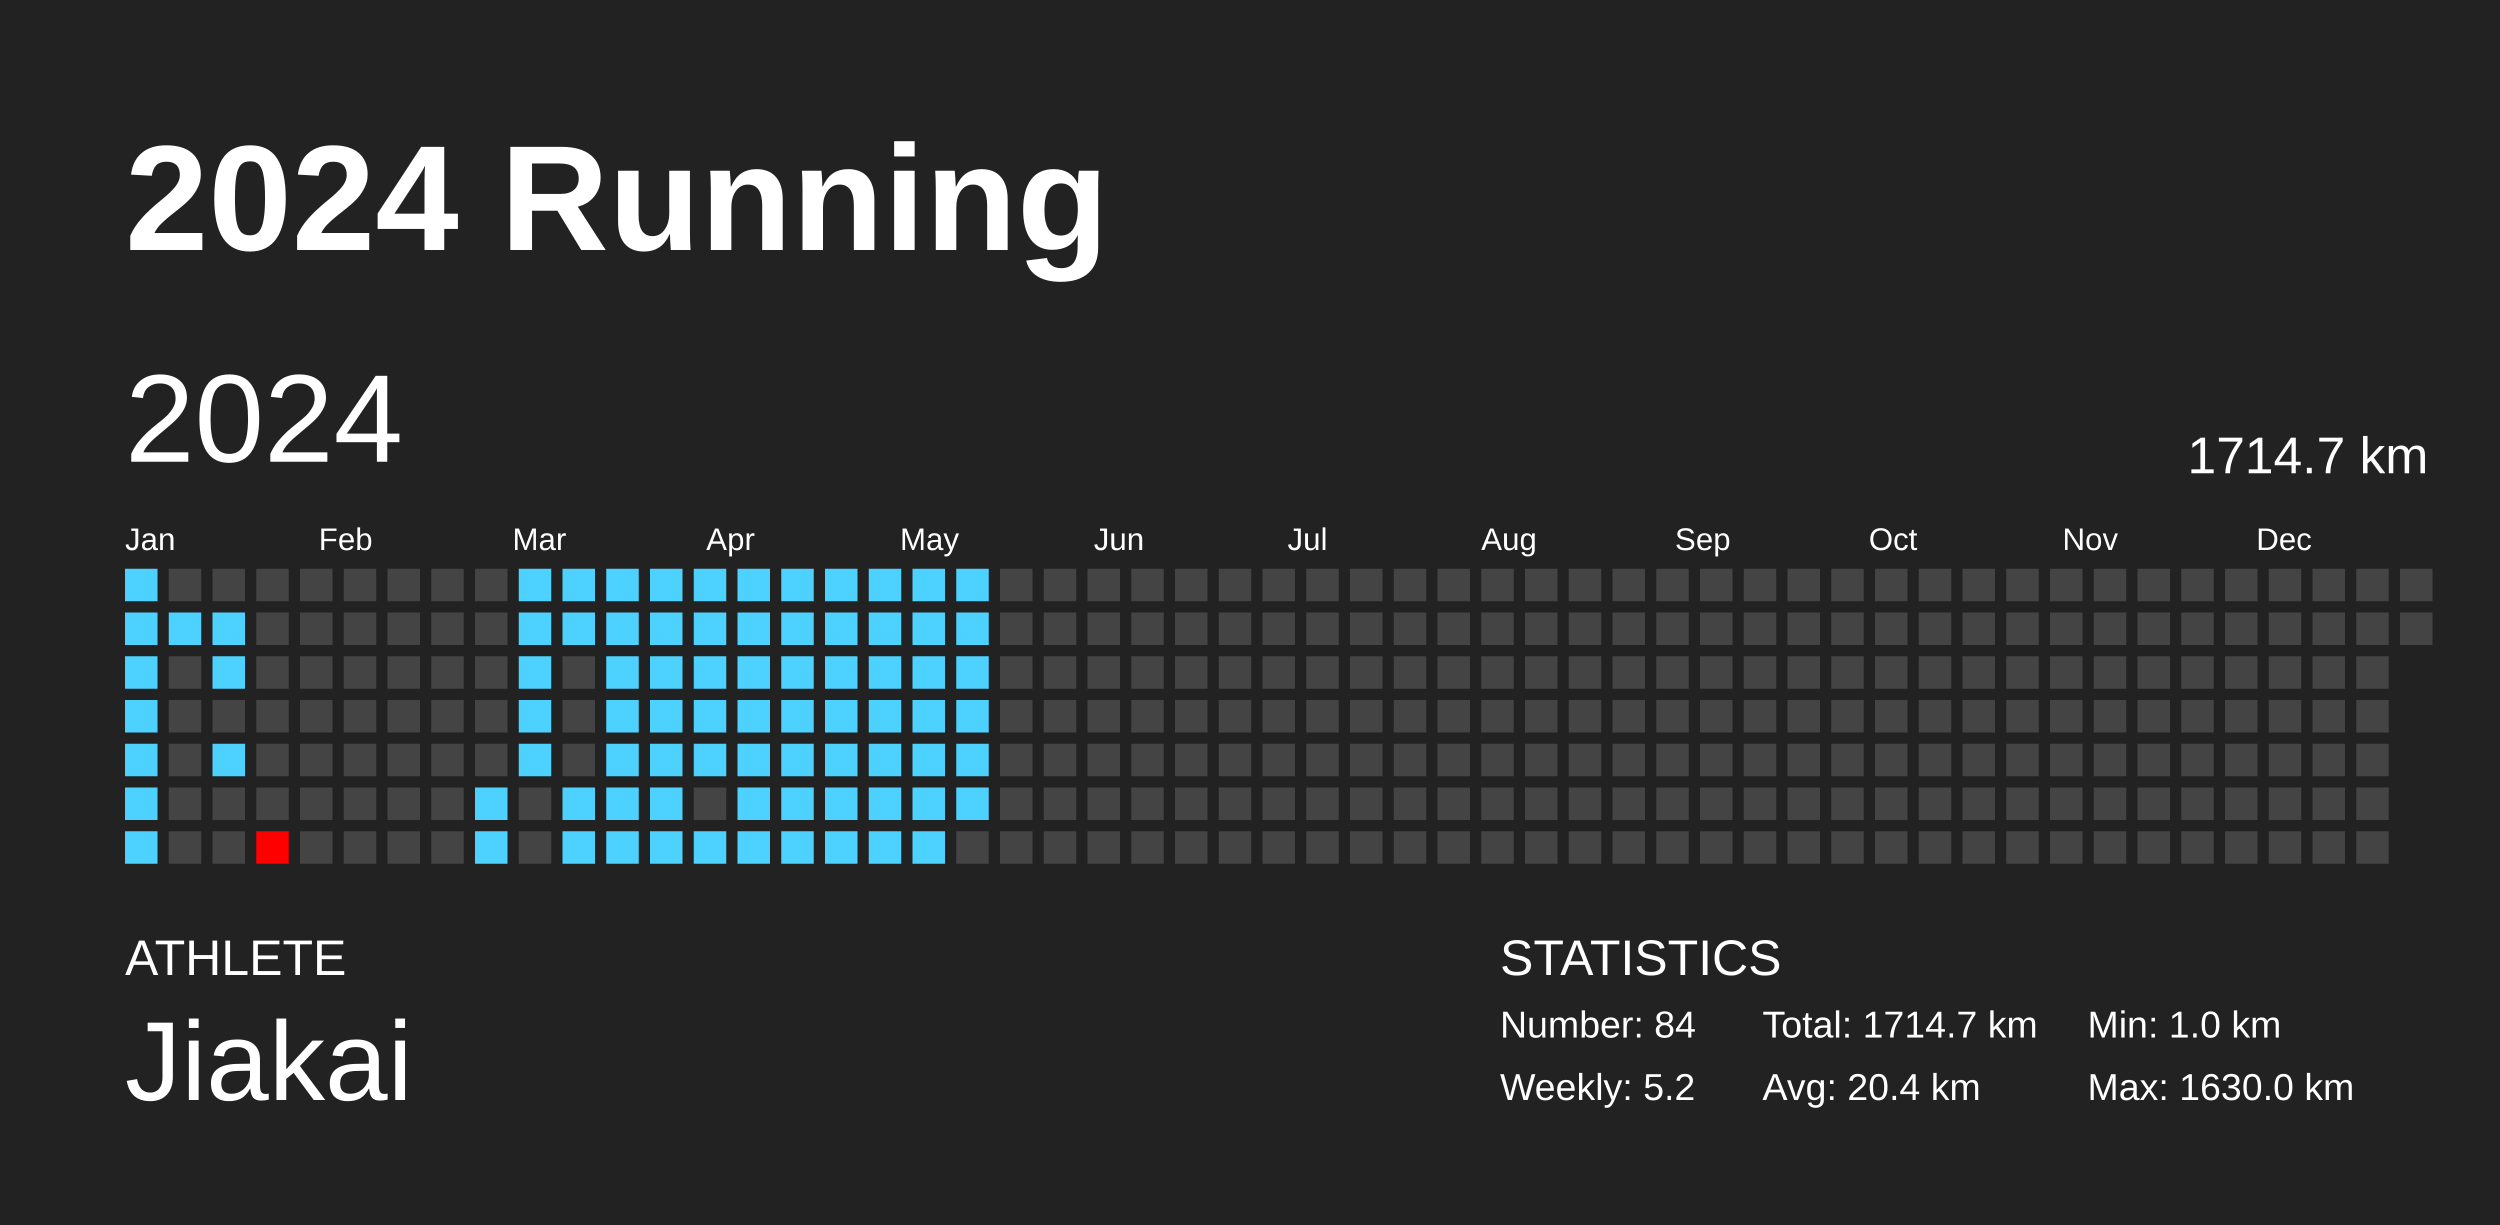
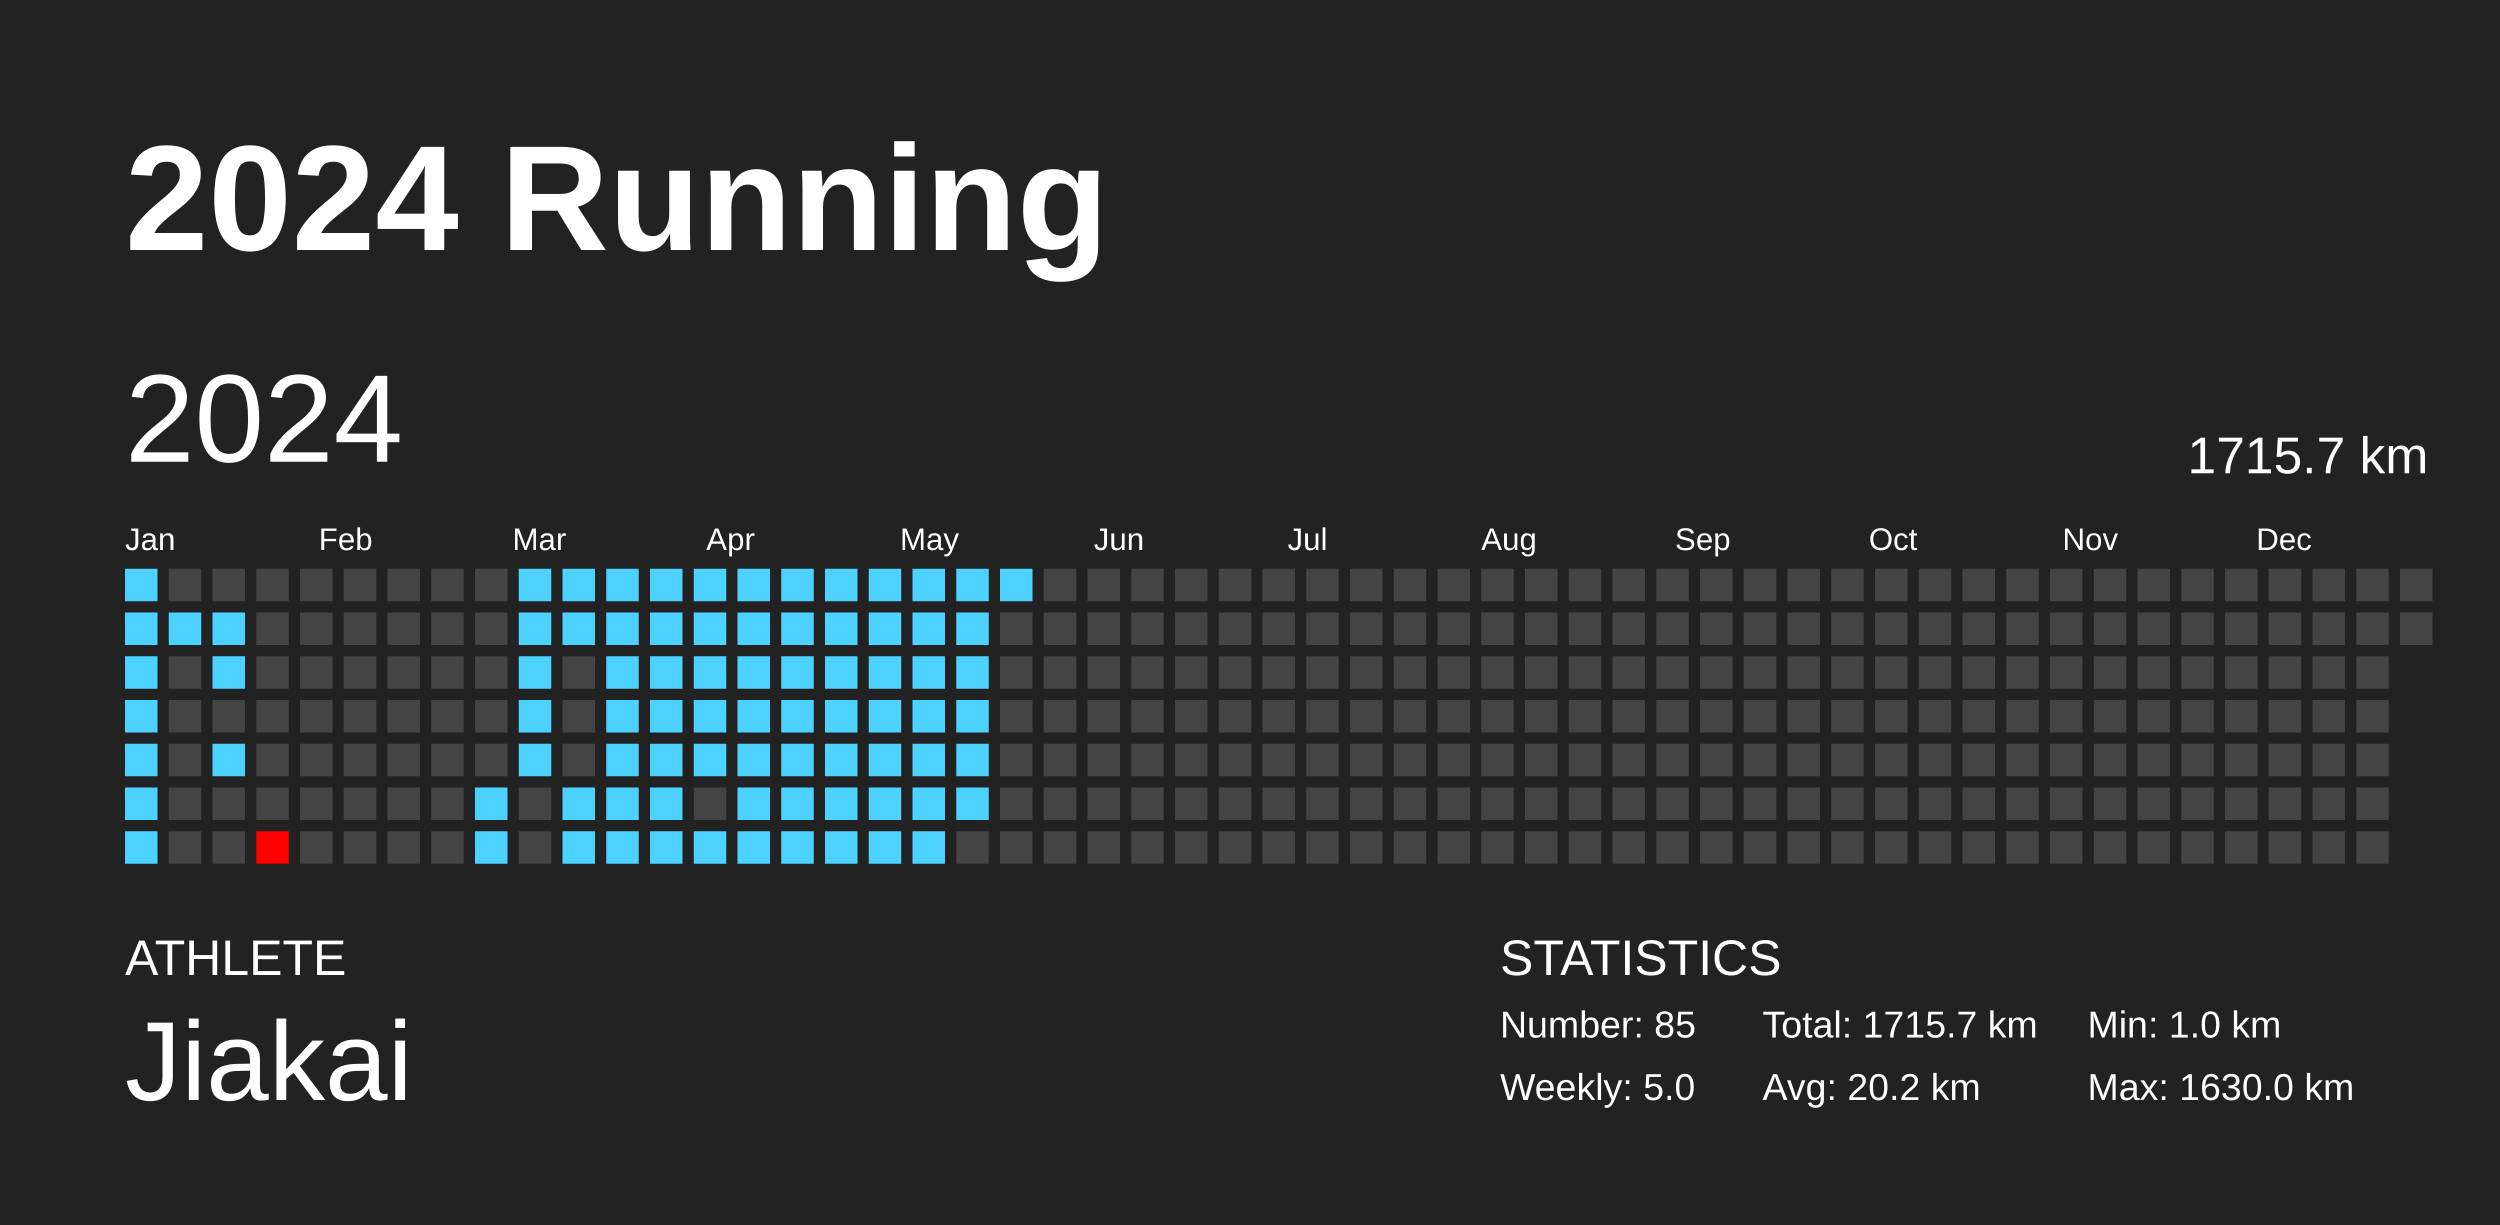
<svg xmlns="http://www.w3.org/2000/svg" baseProfile="full" height="98mm" version="1.1" viewBox="0,0,200,98" width="200mm">
  <defs />
  <rect fill="#222222" height="98" width="200" x="0" y="0" />
  <text fill="#FFFFFF" style="font-size:12px; font-family:Arial; font-weight:bold;" x="10" y="20">2024 Running</text>
  <text fill="#FFFFFF" style="font-size:4px; font-family:Arial" x="10" y="78">ATHLETE</text>
  <text fill="#FFFFFF" style="font-size:9px; font-family:Arial" x="10" y="88">Jiakai</text>
  <text fill="#FFFFFF" style="font-size:4px; font-family:Arial" x="120" y="78">STATISTICS</text>
-   <text fill="#FFFFFF" style="font-size:3px; font-family:Arial" x="120" y="83">Number: 84</text>
-   <text fill="#FFFFFF" style="font-size:3px; font-family:Arial" x="120" y="88">Weekly: 5.2</text>
-   <text fill="#FFFFFF" style="font-size:3px; font-family:Arial" x="141" y="83">Total: 1714.7 km</text>
-   <text fill="#FFFFFF" style="font-size:3px; font-family:Arial" x="141" y="88">Avg: 20.4 km</text>
+   <text fill="#FFFFFF" style="font-size:3px; font-family:Arial" x="120" y="83">Number: 85</text>
+   <text fill="#FFFFFF" style="font-size:3px; font-family:Arial" x="120" y="88">Weekly: 5.0</text>
+   <text fill="#FFFFFF" style="font-size:3px; font-family:Arial" x="141" y="83">Total: 1715.7 km</text>
+   <text fill="#FFFFFF" style="font-size:3px; font-family:Arial" x="141" y="88">Avg: 20.2 km</text>
  <text fill="#FFFFFF" style="font-size:3px; font-family:Arial" x="167" y="83">Min: 1.0 km</text>
  <text fill="#FFFFFF" style="font-size:3px; font-family:Arial" x="167" y="88">Max: 1630.0 km</text>
  <text dominant-baseline="hanging" fill="#FFFFFF" style="font-size:10.0px; font-family:Arial;" x="10" y="30">2024</text>
-   <text dominant-baseline="hanging" fill="#FFFFFF" style="font-size:4.125px; font-family:Arial;" x="175" y="35">1714.7 km</text>
+   <text dominant-baseline="hanging" fill="#FFFFFF" style="font-size:4.125px; font-family:Arial;" x="175" y="35">1715.7 km</text>
  <text fill="#FFFFFF" style="font-size:2.5px; font-family:Arial" x="10.0" y="44">Jan</text>
  <text fill="#FFFFFF" style="font-size:2.5px; font-family:Arial" x="25.5" y="44">Feb</text>
  <text fill="#FFFFFF" style="font-size:2.5px; font-family:Arial" x="41.0" y="44">Mar</text>
  <text fill="#FFFFFF" style="font-size:2.5px; font-family:Arial" x="56.5" y="44">Apr</text>
  <text fill="#FFFFFF" style="font-size:2.5px; font-family:Arial" x="72.0" y="44">May</text>
  <text fill="#FFFFFF" style="font-size:2.5px; font-family:Arial" x="87.5" y="44">Jun</text>
  <text fill="#FFFFFF" style="font-size:2.5px; font-family:Arial" x="103.0" y="44">Jul</text>
  <text fill="#FFFFFF" style="font-size:2.5px; font-family:Arial" x="118.5" y="44">Aug</text>
  <text fill="#FFFFFF" style="font-size:2.5px; font-family:Arial" x="134.0" y="44">Sep</text>
  <text fill="#FFFFFF" style="font-size:2.5px; font-family:Arial" x="149.5" y="44">Oct</text>
  <text fill="#FFFFFF" style="font-size:2.5px; font-family:Arial" x="165.0" y="44">Nov</text>
  <text fill="#FFFFFF" style="font-size:2.5px; font-family:Arial" x="180.5" y="44">Dec</text>
  <rect fill="#4dd2ff" height="2.6" width="2.6" x="10.0" y="45.5" />
  <rect fill="#4dd2ff" height="2.6" width="2.6" x="10.0" y="49.0" />
  <rect fill="#4dd2ff" height="2.6" width="2.6" x="10.0" y="52.5" />
  <rect fill="#4dd2ff" height="2.6" width="2.6" x="10.0" y="56.0" />
  <rect fill="#4dd2ff" height="2.6" width="2.6" x="10.0" y="59.5" />
  <rect fill="#4dd2ff" height="2.6" width="2.6" x="10.0" y="63.0" />
  <rect fill="#4dd2ff" height="2.6" width="2.6" x="10.0" y="66.5" />
  <rect fill="#444444" height="2.6" width="2.6" x="13.5" y="45.5" />
  <rect fill="#4dd2ff" height="2.6" width="2.6" x="13.5" y="49.0" />
  <rect fill="#444444" height="2.6" width="2.6" x="13.5" y="52.5" />
  <rect fill="#444444" height="2.6" width="2.6" x="13.5" y="56.0" />
  <rect fill="#444444" height="2.6" width="2.6" x="13.5" y="59.5" />
  <rect fill="#444444" height="2.6" width="2.6" x="13.5" y="63.0" />
  <rect fill="#444444" height="2.6" width="2.6" x="13.5" y="66.5" />
  <rect fill="#444444" height="2.6" width="2.6" x="17.0" y="45.5" />
  <rect fill="#4dd2ff" height="2.6" width="2.6" x="17.0" y="49.0" />
  <rect fill="#4dd2ff" height="2.6" width="2.6" x="17.0" y="52.5" />
  <rect fill="#444444" height="2.6" width="2.6" x="17.0" y="56.0" />
  <rect fill="#4dd2ff" height="2.6" width="2.6" x="17.0" y="59.5" />
  <rect fill="#444444" height="2.6" width="2.6" x="17.0" y="63.0" />
  <rect fill="#444444" height="2.6" width="2.6" x="17.0" y="66.5" />
  <rect fill="#444444" height="2.6" width="2.6" x="20.5" y="45.5" />
  <rect fill="#444444" height="2.6" width="2.6" x="20.5" y="49.0" />
  <rect fill="#444444" height="2.6" width="2.6" x="20.5" y="52.5" />
  <rect fill="#444444" height="2.6" width="2.6" x="20.5" y="56.0" />
  <rect fill="#444444" height="2.6" width="2.6" x="20.5" y="59.5" />
  <rect fill="#444444" height="2.6" width="2.6" x="20.5" y="63.0" />
  <rect fill="red" height="2.6" width="2.6" x="20.5" y="66.5" />
  <rect fill="#444444" height="2.6" width="2.6" x="24.0" y="45.5" />
  <rect fill="#444444" height="2.6" width="2.6" x="24.0" y="49.0" />
  <rect fill="#444444" height="2.6" width="2.6" x="24.0" y="52.5" />
  <rect fill="#444444" height="2.6" width="2.6" x="24.0" y="56.0" />
  <rect fill="#444444" height="2.6" width="2.6" x="24.0" y="59.5" />
  <rect fill="#444444" height="2.6" width="2.6" x="24.0" y="63.0" />
  <rect fill="#444444" height="2.6" width="2.6" x="24.0" y="66.5" />
  <rect fill="#444444" height="2.6" width="2.6" x="27.5" y="45.5" />
  <rect fill="#444444" height="2.6" width="2.6" x="27.5" y="49.0" />
  <rect fill="#444444" height="2.6" width="2.6" x="27.5" y="52.5" />
  <rect fill="#444444" height="2.6" width="2.6" x="27.5" y="56.0" />
  <rect fill="#444444" height="2.6" width="2.6" x="27.5" y="59.5" />
  <rect fill="#444444" height="2.6" width="2.6" x="27.5" y="63.0" />
  <rect fill="#444444" height="2.6" width="2.6" x="27.5" y="66.5" />
  <rect fill="#444444" height="2.6" width="2.6" x="31.0" y="45.5" />
  <rect fill="#444444" height="2.6" width="2.6" x="31.0" y="49.0" />
  <rect fill="#444444" height="2.6" width="2.6" x="31.0" y="52.5" />
  <rect fill="#444444" height="2.6" width="2.6" x="31.0" y="56.0" />
  <rect fill="#444444" height="2.6" width="2.6" x="31.0" y="59.5" />
  <rect fill="#444444" height="2.6" width="2.6" x="31.0" y="63.0" />
  <rect fill="#444444" height="2.6" width="2.6" x="31.0" y="66.5" />
  <rect fill="#444444" height="2.6" width="2.6" x="34.5" y="45.5" />
  <rect fill="#444444" height="2.6" width="2.6" x="34.5" y="49.0" />
  <rect fill="#444444" height="2.6" width="2.6" x="34.5" y="52.5" />
  <rect fill="#444444" height="2.6" width="2.6" x="34.5" y="56.0" />
  <rect fill="#444444" height="2.6" width="2.6" x="34.5" y="59.5" />
  <rect fill="#444444" height="2.6" width="2.6" x="34.5" y="63.0" />
  <rect fill="#444444" height="2.6" width="2.6" x="34.5" y="66.5" />
  <rect fill="#444444" height="2.6" width="2.6" x="38.0" y="45.5" />
  <rect fill="#444444" height="2.6" width="2.6" x="38.0" y="49.0" />
  <rect fill="#444444" height="2.6" width="2.6" x="38.0" y="52.5" />
  <rect fill="#444444" height="2.6" width="2.6" x="38.0" y="56.0" />
  <rect fill="#444444" height="2.6" width="2.6" x="38.0" y="59.5" />
  <rect fill="#4dd2ff" height="2.6" width="2.6" x="38.0" y="63.0" />
  <rect fill="#4dd2ff" height="2.6" width="2.6" x="38.0" y="66.5" />
  <rect fill="#4dd2ff" height="2.6" width="2.6" x="41.5" y="45.5" />
  <rect fill="#4dd2ff" height="2.6" width="2.6" x="41.5" y="49.0" />
  <rect fill="#4dd2ff" height="2.6" width="2.6" x="41.5" y="52.5" />
  <rect fill="#4dd2ff" height="2.6" width="2.6" x="41.5" y="56.0" />
  <rect fill="#4dd2ff" height="2.6" width="2.6" x="41.5" y="59.5" />
  <rect fill="#444444" height="2.6" width="2.6" x="41.5" y="63.0" />
  <rect fill="#444444" height="2.6" width="2.6" x="41.5" y="66.5" />
  <rect fill="#4dd2ff" height="2.6" width="2.6" x="45.0" y="45.5" />
  <rect fill="#4dd2ff" height="2.6" width="2.6" x="45.0" y="49.0" />
  <rect fill="#444444" height="2.6" width="2.6" x="45.0" y="52.5" />
  <rect fill="#444444" height="2.6" width="2.6" x="45.0" y="56.0" />
  <rect fill="#444444" height="2.6" width="2.6" x="45.0" y="59.5" />
  <rect fill="#4dd2ff" height="2.6" width="2.6" x="45.0" y="63.0" />
  <rect fill="#4dd2ff" height="2.6" width="2.6" x="45.0" y="66.5" />
  <rect fill="#4dd2ff" height="2.6" width="2.6" x="48.5" y="45.5" />
  <rect fill="#4dd2ff" height="2.6" width="2.6" x="48.5" y="49.0" />
  <rect fill="#4dd2ff" height="2.6" width="2.6" x="48.5" y="52.5" />
  <rect fill="#4dd2ff" height="2.6" width="2.6" x="48.5" y="56.0" />
  <rect fill="#4dd2ff" height="2.6" width="2.6" x="48.5" y="59.5" />
  <rect fill="#4dd2ff" height="2.6" width="2.6" x="48.5" y="63.0" />
  <rect fill="#4dd2ff" height="2.6" width="2.6" x="48.5" y="66.5" />
  <rect fill="#4dd2ff" height="2.6" width="2.6" x="52.0" y="45.5" />
  <rect fill="#4dd2ff" height="2.6" width="2.6" x="52.0" y="49.0" />
  <rect fill="#4dd2ff" height="2.6" width="2.6" x="52.0" y="52.5" />
  <rect fill="#4dd2ff" height="2.6" width="2.6" x="52.0" y="56.0" />
  <rect fill="#4dd2ff" height="2.6" width="2.6" x="52.0" y="59.5" />
  <rect fill="#4dd2ff" height="2.6" width="2.6" x="52.0" y="63.0" />
  <rect fill="#4dd2ff" height="2.6" width="2.6" x="52.0" y="66.5" />
  <rect fill="#4dd2ff" height="2.6" width="2.6" x="55.5" y="45.5" />
  <rect fill="#4dd2ff" height="2.6" width="2.6" x="55.5" y="49.0" />
  <rect fill="#4dd2ff" height="2.6" width="2.6" x="55.5" y="52.5" />
  <rect fill="#4dd2ff" height="2.6" width="2.6" x="55.5" y="56.0" />
  <rect fill="#4dd2ff" height="2.6" width="2.6" x="55.5" y="59.5" />
  <rect fill="#444444" height="2.6" width="2.6" x="55.5" y="63.0" />
  <rect fill="#4dd2ff" height="2.6" width="2.6" x="55.5" y="66.5" />
  <rect fill="#4dd2ff" height="2.6" width="2.6" x="59.0" y="45.5" />
  <rect fill="#4dd2ff" height="2.6" width="2.6" x="59.0" y="49.0" />
  <rect fill="#4dd2ff" height="2.6" width="2.6" x="59.0" y="52.5" />
  <rect fill="#4dd2ff" height="2.6" width="2.6" x="59.0" y="56.0" />
  <rect fill="#4dd2ff" height="2.6" width="2.6" x="59.0" y="59.5" />
  <rect fill="#4dd2ff" height="2.6" width="2.6" x="59.0" y="63.0" />
  <rect fill="#4dd2ff" height="2.6" width="2.6" x="59.0" y="66.5" />
  <rect fill="#4dd2ff" height="2.6" width="2.6" x="62.5" y="45.5" />
  <rect fill="#4dd2ff" height="2.6" width="2.6" x="62.5" y="49.0" />
  <rect fill="#4dd2ff" height="2.6" width="2.6" x="62.5" y="52.5" />
  <rect fill="#4dd2ff" height="2.6" width="2.6" x="62.5" y="56.0" />
  <rect fill="#4dd2ff" height="2.6" width="2.6" x="62.5" y="59.5" />
  <rect fill="#4dd2ff" height="2.6" width="2.6" x="62.5" y="63.0" />
  <rect fill="#4dd2ff" height="2.6" width="2.6" x="62.5" y="66.5" />
  <rect fill="#4dd2ff" height="2.6" width="2.6" x="66.0" y="45.5" />
  <rect fill="#4dd2ff" height="2.6" width="2.6" x="66.0" y="49.0" />
  <rect fill="#4dd2ff" height="2.6" width="2.6" x="66.0" y="52.5" />
  <rect fill="#4dd2ff" height="2.6" width="2.6" x="66.0" y="56.0" />
  <rect fill="#4dd2ff" height="2.6" width="2.6" x="66.0" y="59.5" />
  <rect fill="#4dd2ff" height="2.6" width="2.6" x="66.0" y="63.0" />
  <rect fill="#4dd2ff" height="2.6" width="2.6" x="66.0" y="66.5" />
  <rect fill="#4dd2ff" height="2.6" width="2.6" x="69.5" y="45.5" />
  <rect fill="#4dd2ff" height="2.6" width="2.6" x="69.5" y="49.0" />
  <rect fill="#4dd2ff" height="2.6" width="2.6" x="69.5" y="52.5" />
  <rect fill="#4dd2ff" height="2.6" width="2.6" x="69.5" y="56.0" />
  <rect fill="#4dd2ff" height="2.6" width="2.6" x="69.5" y="59.5" />
  <rect fill="#4dd2ff" height="2.6" width="2.6" x="69.5" y="63.0" />
  <rect fill="#4dd2ff" height="2.6" width="2.6" x="69.5" y="66.5" />
  <rect fill="#4dd2ff" height="2.6" width="2.6" x="73.0" y="45.5" />
  <rect fill="#4dd2ff" height="2.6" width="2.6" x="73.0" y="49.0" />
  <rect fill="#4dd2ff" height="2.6" width="2.6" x="73.0" y="52.5" />
  <rect fill="#4dd2ff" height="2.6" width="2.6" x="73.0" y="56.0" />
  <rect fill="#4dd2ff" height="2.6" width="2.6" x="73.0" y="59.5" />
  <rect fill="#4dd2ff" height="2.6" width="2.6" x="73.0" y="63.0" />
  <rect fill="#4dd2ff" height="2.6" width="2.6" x="73.0" y="66.5" />
  <rect fill="#4dd2ff" height="2.6" width="2.6" x="76.5" y="45.5" />
  <rect fill="#4dd2ff" height="2.6" width="2.6" x="76.5" y="49.0" />
  <rect fill="#4dd2ff" height="2.6" width="2.6" x="76.5" y="52.5" />
  <rect fill="#4dd2ff" height="2.6" width="2.6" x="76.5" y="56.0" />
  <rect fill="#4dd2ff" height="2.6" width="2.6" x="76.5" y="59.5" />
  <rect fill="#4dd2ff" height="2.6" width="2.6" x="76.5" y="63.0" />
  <rect fill="#444444" height="2.6" width="2.6" x="76.5" y="66.5" />
-   <rect fill="#444444" height="2.6" width="2.6" x="80.0" y="45.5" />
+   <rect fill="#4dd2ff" height="2.6" width="2.6" x="80.0" y="45.5" />
  <rect fill="#444444" height="2.6" width="2.6" x="80.0" y="49.0" />
  <rect fill="#444444" height="2.6" width="2.6" x="80.0" y="52.5" />
  <rect fill="#444444" height="2.6" width="2.6" x="80.0" y="56.0" />
  <rect fill="#444444" height="2.6" width="2.6" x="80.0" y="59.5" />
  <rect fill="#444444" height="2.6" width="2.6" x="80.0" y="63.0" />
  <rect fill="#444444" height="2.6" width="2.6" x="80.0" y="66.5" />
  <rect fill="#444444" height="2.6" width="2.6" x="83.5" y="45.5" />
  <rect fill="#444444" height="2.6" width="2.6" x="83.5" y="49.0" />
  <rect fill="#444444" height="2.6" width="2.6" x="83.5" y="52.5" />
  <rect fill="#444444" height="2.6" width="2.6" x="83.5" y="56.0" />
  <rect fill="#444444" height="2.6" width="2.6" x="83.5" y="59.5" />
  <rect fill="#444444" height="2.6" width="2.6" x="83.5" y="63.0" />
  <rect fill="#444444" height="2.6" width="2.6" x="83.5" y="66.5" />
  <rect fill="#444444" height="2.6" width="2.6" x="87.0" y="45.5" />
  <rect fill="#444444" height="2.6" width="2.6" x="87.0" y="49.0" />
  <rect fill="#444444" height="2.6" width="2.6" x="87.0" y="52.5" />
  <rect fill="#444444" height="2.6" width="2.6" x="87.0" y="56.0" />
  <rect fill="#444444" height="2.6" width="2.6" x="87.0" y="59.5" />
  <rect fill="#444444" height="2.6" width="2.6" x="87.0" y="63.0" />
  <rect fill="#444444" height="2.6" width="2.6" x="87.0" y="66.5" />
  <rect fill="#444444" height="2.6" width="2.6" x="90.5" y="45.5" />
  <rect fill="#444444" height="2.6" width="2.6" x="90.5" y="49.0" />
  <rect fill="#444444" height="2.6" width="2.6" x="90.5" y="52.5" />
  <rect fill="#444444" height="2.6" width="2.6" x="90.5" y="56.0" />
  <rect fill="#444444" height="2.6" width="2.6" x="90.5" y="59.5" />
  <rect fill="#444444" height="2.6" width="2.6" x="90.5" y="63.0" />
  <rect fill="#444444" height="2.6" width="2.6" x="90.5" y="66.5" />
  <rect fill="#444444" height="2.6" width="2.6" x="94.0" y="45.5" />
  <rect fill="#444444" height="2.6" width="2.6" x="94.0" y="49.0" />
  <rect fill="#444444" height="2.6" width="2.6" x="94.0" y="52.5" />
  <rect fill="#444444" height="2.6" width="2.6" x="94.0" y="56.0" />
  <rect fill="#444444" height="2.6" width="2.6" x="94.0" y="59.5" />
  <rect fill="#444444" height="2.6" width="2.6" x="94.0" y="63.0" />
  <rect fill="#444444" height="2.6" width="2.6" x="94.0" y="66.5" />
  <rect fill="#444444" height="2.6" width="2.6" x="97.5" y="45.5" />
  <rect fill="#444444" height="2.6" width="2.6" x="97.5" y="49.0" />
  <rect fill="#444444" height="2.6" width="2.6" x="97.5" y="52.5" />
  <rect fill="#444444" height="2.6" width="2.6" x="97.5" y="56.0" />
  <rect fill="#444444" height="2.6" width="2.6" x="97.5" y="59.5" />
  <rect fill="#444444" height="2.6" width="2.6" x="97.5" y="63.0" />
  <rect fill="#444444" height="2.6" width="2.6" x="97.5" y="66.5" />
  <rect fill="#444444" height="2.6" width="2.6" x="101.0" y="45.5" />
  <rect fill="#444444" height="2.6" width="2.6" x="101.0" y="49.0" />
  <rect fill="#444444" height="2.6" width="2.6" x="101.0" y="52.5" />
  <rect fill="#444444" height="2.6" width="2.6" x="101.0" y="56.0" />
  <rect fill="#444444" height="2.6" width="2.6" x="101.0" y="59.5" />
  <rect fill="#444444" height="2.6" width="2.6" x="101.0" y="63.0" />
  <rect fill="#444444" height="2.6" width="2.6" x="101.0" y="66.5" />
  <rect fill="#444444" height="2.6" width="2.6" x="104.5" y="45.5" />
  <rect fill="#444444" height="2.6" width="2.6" x="104.5" y="49.0" />
  <rect fill="#444444" height="2.6" width="2.6" x="104.5" y="52.5" />
  <rect fill="#444444" height="2.6" width="2.6" x="104.5" y="56.0" />
  <rect fill="#444444" height="2.6" width="2.6" x="104.5" y="59.5" />
  <rect fill="#444444" height="2.6" width="2.6" x="104.5" y="63.0" />
  <rect fill="#444444" height="2.6" width="2.6" x="104.5" y="66.5" />
  <rect fill="#444444" height="2.6" width="2.6" x="108.0" y="45.5" />
  <rect fill="#444444" height="2.6" width="2.6" x="108.0" y="49.0" />
  <rect fill="#444444" height="2.6" width="2.6" x="108.0" y="52.5" />
  <rect fill="#444444" height="2.6" width="2.6" x="108.0" y="56.0" />
  <rect fill="#444444" height="2.6" width="2.6" x="108.0" y="59.5" />
  <rect fill="#444444" height="2.6" width="2.6" x="108.0" y="63.0" />
  <rect fill="#444444" height="2.6" width="2.6" x="108.0" y="66.5" />
  <rect fill="#444444" height="2.6" width="2.6" x="111.5" y="45.5" />
  <rect fill="#444444" height="2.6" width="2.6" x="111.5" y="49.0" />
  <rect fill="#444444" height="2.6" width="2.6" x="111.5" y="52.5" />
  <rect fill="#444444" height="2.6" width="2.6" x="111.5" y="56.0" />
  <rect fill="#444444" height="2.6" width="2.6" x="111.5" y="59.5" />
  <rect fill="#444444" height="2.6" width="2.6" x="111.5" y="63.0" />
  <rect fill="#444444" height="2.6" width="2.6" x="111.5" y="66.5" />
  <rect fill="#444444" height="2.6" width="2.6" x="115.0" y="45.5" />
  <rect fill="#444444" height="2.6" width="2.6" x="115.0" y="49.0" />
  <rect fill="#444444" height="2.6" width="2.6" x="115.0" y="52.5" />
  <rect fill="#444444" height="2.6" width="2.6" x="115.0" y="56.0" />
  <rect fill="#444444" height="2.6" width="2.6" x="115.0" y="59.5" />
  <rect fill="#444444" height="2.6" width="2.6" x="115.0" y="63.0" />
  <rect fill="#444444" height="2.6" width="2.6" x="115.0" y="66.5" />
  <rect fill="#444444" height="2.6" width="2.6" x="118.5" y="45.5" />
  <rect fill="#444444" height="2.6" width="2.6" x="118.5" y="49.0" />
  <rect fill="#444444" height="2.6" width="2.6" x="118.5" y="52.5" />
  <rect fill="#444444" height="2.6" width="2.6" x="118.5" y="56.0" />
  <rect fill="#444444" height="2.6" width="2.6" x="118.5" y="59.5" />
  <rect fill="#444444" height="2.6" width="2.6" x="118.5" y="63.0" />
  <rect fill="#444444" height="2.6" width="2.6" x="118.5" y="66.5" />
  <rect fill="#444444" height="2.6" width="2.6" x="122.0" y="45.5" />
  <rect fill="#444444" height="2.6" width="2.6" x="122.0" y="49.0" />
  <rect fill="#444444" height="2.6" width="2.6" x="122.0" y="52.5" />
  <rect fill="#444444" height="2.6" width="2.6" x="122.0" y="56.0" />
  <rect fill="#444444" height="2.6" width="2.6" x="122.0" y="59.5" />
  <rect fill="#444444" height="2.6" width="2.6" x="122.0" y="63.0" />
  <rect fill="#444444" height="2.6" width="2.6" x="122.0" y="66.5" />
  <rect fill="#444444" height="2.6" width="2.6" x="125.5" y="45.5" />
  <rect fill="#444444" height="2.6" width="2.6" x="125.5" y="49.0" />
  <rect fill="#444444" height="2.6" width="2.6" x="125.5" y="52.5" />
  <rect fill="#444444" height="2.6" width="2.6" x="125.5" y="56.0" />
  <rect fill="#444444" height="2.6" width="2.6" x="125.5" y="59.5" />
  <rect fill="#444444" height="2.6" width="2.6" x="125.5" y="63.0" />
  <rect fill="#444444" height="2.6" width="2.6" x="125.5" y="66.5" />
  <rect fill="#444444" height="2.6" width="2.6" x="129.0" y="45.5" />
  <rect fill="#444444" height="2.6" width="2.6" x="129.0" y="49.0" />
  <rect fill="#444444" height="2.6" width="2.6" x="129.0" y="52.5" />
  <rect fill="#444444" height="2.6" width="2.6" x="129.0" y="56.0" />
  <rect fill="#444444" height="2.6" width="2.6" x="129.0" y="59.5" />
  <rect fill="#444444" height="2.6" width="2.6" x="129.0" y="63.0" />
  <rect fill="#444444" height="2.6" width="2.6" x="129.0" y="66.5" />
  <rect fill="#444444" height="2.6" width="2.6" x="132.5" y="45.5" />
  <rect fill="#444444" height="2.6" width="2.6" x="132.5" y="49.0" />
  <rect fill="#444444" height="2.6" width="2.6" x="132.5" y="52.5" />
  <rect fill="#444444" height="2.6" width="2.6" x="132.5" y="56.0" />
  <rect fill="#444444" height="2.6" width="2.6" x="132.5" y="59.5" />
  <rect fill="#444444" height="2.6" width="2.6" x="132.5" y="63.0" />
  <rect fill="#444444" height="2.6" width="2.6" x="132.5" y="66.5" />
  <rect fill="#444444" height="2.6" width="2.6" x="136.0" y="45.5" />
  <rect fill="#444444" height="2.6" width="2.6" x="136.0" y="49.0" />
  <rect fill="#444444" height="2.6" width="2.6" x="136.0" y="52.5" />
  <rect fill="#444444" height="2.6" width="2.6" x="136.0" y="56.0" />
  <rect fill="#444444" height="2.6" width="2.6" x="136.0" y="59.5" />
  <rect fill="#444444" height="2.6" width="2.6" x="136.0" y="63.0" />
  <rect fill="#444444" height="2.6" width="2.6" x="136.0" y="66.5" />
  <rect fill="#444444" height="2.6" width="2.6" x="139.5" y="45.5" />
  <rect fill="#444444" height="2.6" width="2.6" x="139.5" y="49.0" />
  <rect fill="#444444" height="2.6" width="2.6" x="139.5" y="52.5" />
  <rect fill="#444444" height="2.6" width="2.6" x="139.5" y="56.0" />
  <rect fill="#444444" height="2.6" width="2.6" x="139.5" y="59.5" />
  <rect fill="#444444" height="2.6" width="2.6" x="139.5" y="63.0" />
  <rect fill="#444444" height="2.6" width="2.6" x="139.5" y="66.5" />
  <rect fill="#444444" height="2.6" width="2.6" x="143.0" y="45.5" />
  <rect fill="#444444" height="2.6" width="2.6" x="143.0" y="49.0" />
  <rect fill="#444444" height="2.6" width="2.6" x="143.0" y="52.5" />
  <rect fill="#444444" height="2.6" width="2.6" x="143.0" y="56.0" />
  <rect fill="#444444" height="2.6" width="2.6" x="143.0" y="59.5" />
  <rect fill="#444444" height="2.6" width="2.6" x="143.0" y="63.0" />
  <rect fill="#444444" height="2.6" width="2.6" x="143.0" y="66.5" />
  <rect fill="#444444" height="2.6" width="2.6" x="146.5" y="45.5" />
  <rect fill="#444444" height="2.6" width="2.6" x="146.5" y="49.0" />
  <rect fill="#444444" height="2.6" width="2.6" x="146.5" y="52.5" />
  <rect fill="#444444" height="2.6" width="2.6" x="146.5" y="56.0" />
  <rect fill="#444444" height="2.6" width="2.6" x="146.5" y="59.5" />
  <rect fill="#444444" height="2.6" width="2.6" x="146.5" y="63.0" />
  <rect fill="#444444" height="2.6" width="2.6" x="146.5" y="66.5" />
  <rect fill="#444444" height="2.6" width="2.6" x="150.0" y="45.5" />
  <rect fill="#444444" height="2.6" width="2.6" x="150.0" y="49.0" />
  <rect fill="#444444" height="2.6" width="2.6" x="150.0" y="52.5" />
  <rect fill="#444444" height="2.6" width="2.6" x="150.0" y="56.0" />
  <rect fill="#444444" height="2.6" width="2.6" x="150.0" y="59.5" />
  <rect fill="#444444" height="2.6" width="2.6" x="150.0" y="63.0" />
  <rect fill="#444444" height="2.6" width="2.6" x="150.0" y="66.5" />
  <rect fill="#444444" height="2.6" width="2.6" x="153.5" y="45.5" />
  <rect fill="#444444" height="2.6" width="2.6" x="153.5" y="49.0" />
  <rect fill="#444444" height="2.6" width="2.6" x="153.5" y="52.5" />
  <rect fill="#444444" height="2.6" width="2.6" x="153.5" y="56.0" />
  <rect fill="#444444" height="2.6" width="2.6" x="153.5" y="59.5" />
  <rect fill="#444444" height="2.6" width="2.6" x="153.5" y="63.0" />
  <rect fill="#444444" height="2.6" width="2.6" x="153.5" y="66.5" />
  <rect fill="#444444" height="2.6" width="2.6" x="157.0" y="45.5" />
  <rect fill="#444444" height="2.6" width="2.6" x="157.0" y="49.0" />
  <rect fill="#444444" height="2.6" width="2.6" x="157.0" y="52.5" />
  <rect fill="#444444" height="2.6" width="2.6" x="157.0" y="56.0" />
  <rect fill="#444444" height="2.6" width="2.6" x="157.0" y="59.5" />
  <rect fill="#444444" height="2.6" width="2.6" x="157.0" y="63.0" />
  <rect fill="#444444" height="2.6" width="2.6" x="157.0" y="66.5" />
  <rect fill="#444444" height="2.6" width="2.6" x="160.5" y="45.5" />
  <rect fill="#444444" height="2.6" width="2.6" x="160.5" y="49.0" />
  <rect fill="#444444" height="2.6" width="2.6" x="160.5" y="52.5" />
  <rect fill="#444444" height="2.6" width="2.6" x="160.5" y="56.0" />
  <rect fill="#444444" height="2.6" width="2.6" x="160.5" y="59.5" />
  <rect fill="#444444" height="2.6" width="2.6" x="160.5" y="63.0" />
  <rect fill="#444444" height="2.6" width="2.6" x="160.5" y="66.5" />
  <rect fill="#444444" height="2.6" width="2.6" x="164.0" y="45.5" />
  <rect fill="#444444" height="2.6" width="2.6" x="164.0" y="49.0" />
  <rect fill="#444444" height="2.6" width="2.6" x="164.0" y="52.5" />
  <rect fill="#444444" height="2.6" width="2.6" x="164.0" y="56.0" />
  <rect fill="#444444" height="2.6" width="2.6" x="164.0" y="59.5" />
  <rect fill="#444444" height="2.6" width="2.6" x="164.0" y="63.0" />
  <rect fill="#444444" height="2.6" width="2.6" x="164.0" y="66.5" />
  <rect fill="#444444" height="2.6" width="2.6" x="167.5" y="45.5" />
  <rect fill="#444444" height="2.6" width="2.6" x="167.5" y="49.0" />
  <rect fill="#444444" height="2.6" width="2.6" x="167.5" y="52.5" />
  <rect fill="#444444" height="2.6" width="2.6" x="167.5" y="56.0" />
  <rect fill="#444444" height="2.6" width="2.6" x="167.5" y="59.5" />
  <rect fill="#444444" height="2.6" width="2.6" x="167.5" y="63.0" />
  <rect fill="#444444" height="2.6" width="2.6" x="167.5" y="66.5" />
  <rect fill="#444444" height="2.6" width="2.6" x="171.0" y="45.5" />
  <rect fill="#444444" height="2.6" width="2.6" x="171.0" y="49.0" />
  <rect fill="#444444" height="2.6" width="2.6" x="171.0" y="52.5" />
  <rect fill="#444444" height="2.6" width="2.6" x="171.0" y="56.0" />
  <rect fill="#444444" height="2.6" width="2.6" x="171.0" y="59.5" />
  <rect fill="#444444" height="2.6" width="2.6" x="171.0" y="63.0" />
  <rect fill="#444444" height="2.6" width="2.6" x="171.0" y="66.5" />
  <rect fill="#444444" height="2.6" width="2.6" x="174.5" y="45.5" />
  <rect fill="#444444" height="2.6" width="2.6" x="174.5" y="49.0" />
  <rect fill="#444444" height="2.6" width="2.6" x="174.5" y="52.5" />
  <rect fill="#444444" height="2.6" width="2.6" x="174.5" y="56.0" />
  <rect fill="#444444" height="2.6" width="2.6" x="174.5" y="59.5" />
  <rect fill="#444444" height="2.6" width="2.6" x="174.5" y="63.0" />
  <rect fill="#444444" height="2.6" width="2.6" x="174.5" y="66.5" />
  <rect fill="#444444" height="2.6" width="2.6" x="178.0" y="45.5" />
  <rect fill="#444444" height="2.6" width="2.6" x="178.0" y="49.0" />
  <rect fill="#444444" height="2.6" width="2.6" x="178.0" y="52.5" />
  <rect fill="#444444" height="2.6" width="2.6" x="178.0" y="56.0" />
  <rect fill="#444444" height="2.6" width="2.6" x="178.0" y="59.5" />
  <rect fill="#444444" height="2.6" width="2.6" x="178.0" y="63.0" />
  <rect fill="#444444" height="2.6" width="2.6" x="178.0" y="66.5" />
  <rect fill="#444444" height="2.6" width="2.6" x="181.5" y="45.5" />
  <rect fill="#444444" height="2.6" width="2.6" x="181.5" y="49.0" />
  <rect fill="#444444" height="2.6" width="2.6" x="181.5" y="52.5" />
  <rect fill="#444444" height="2.6" width="2.6" x="181.5" y="56.0" />
  <rect fill="#444444" height="2.6" width="2.6" x="181.5" y="59.5" />
  <rect fill="#444444" height="2.6" width="2.6" x="181.5" y="63.0" />
  <rect fill="#444444" height="2.6" width="2.6" x="181.5" y="66.5" />
  <rect fill="#444444" height="2.6" width="2.6" x="185.0" y="45.5" />
  <rect fill="#444444" height="2.6" width="2.6" x="185.0" y="49.0" />
  <rect fill="#444444" height="2.6" width="2.6" x="185.0" y="52.5" />
  <rect fill="#444444" height="2.6" width="2.6" x="185.0" y="56.0" />
  <rect fill="#444444" height="2.6" width="2.6" x="185.0" y="59.5" />
  <rect fill="#444444" height="2.6" width="2.6" x="185.0" y="63.0" />
  <rect fill="#444444" height="2.6" width="2.6" x="185.0" y="66.5" />
  <rect fill="#444444" height="2.6" width="2.6" x="188.5" y="45.5" />
  <rect fill="#444444" height="2.6" width="2.6" x="188.5" y="49.0" />
  <rect fill="#444444" height="2.6" width="2.6" x="188.5" y="52.5" />
  <rect fill="#444444" height="2.6" width="2.6" x="188.5" y="56.0" />
  <rect fill="#444444" height="2.6" width="2.6" x="188.5" y="59.5" />
  <rect fill="#444444" height="2.6" width="2.6" x="188.5" y="63.0" />
  <rect fill="#444444" height="2.6" width="2.6" x="188.5" y="66.5" />
  <rect fill="#444444" height="2.6" width="2.6" x="192.0" y="45.5" />
  <rect fill="#444444" height="2.6" width="2.6" x="192.0" y="49.0" />
</svg>
